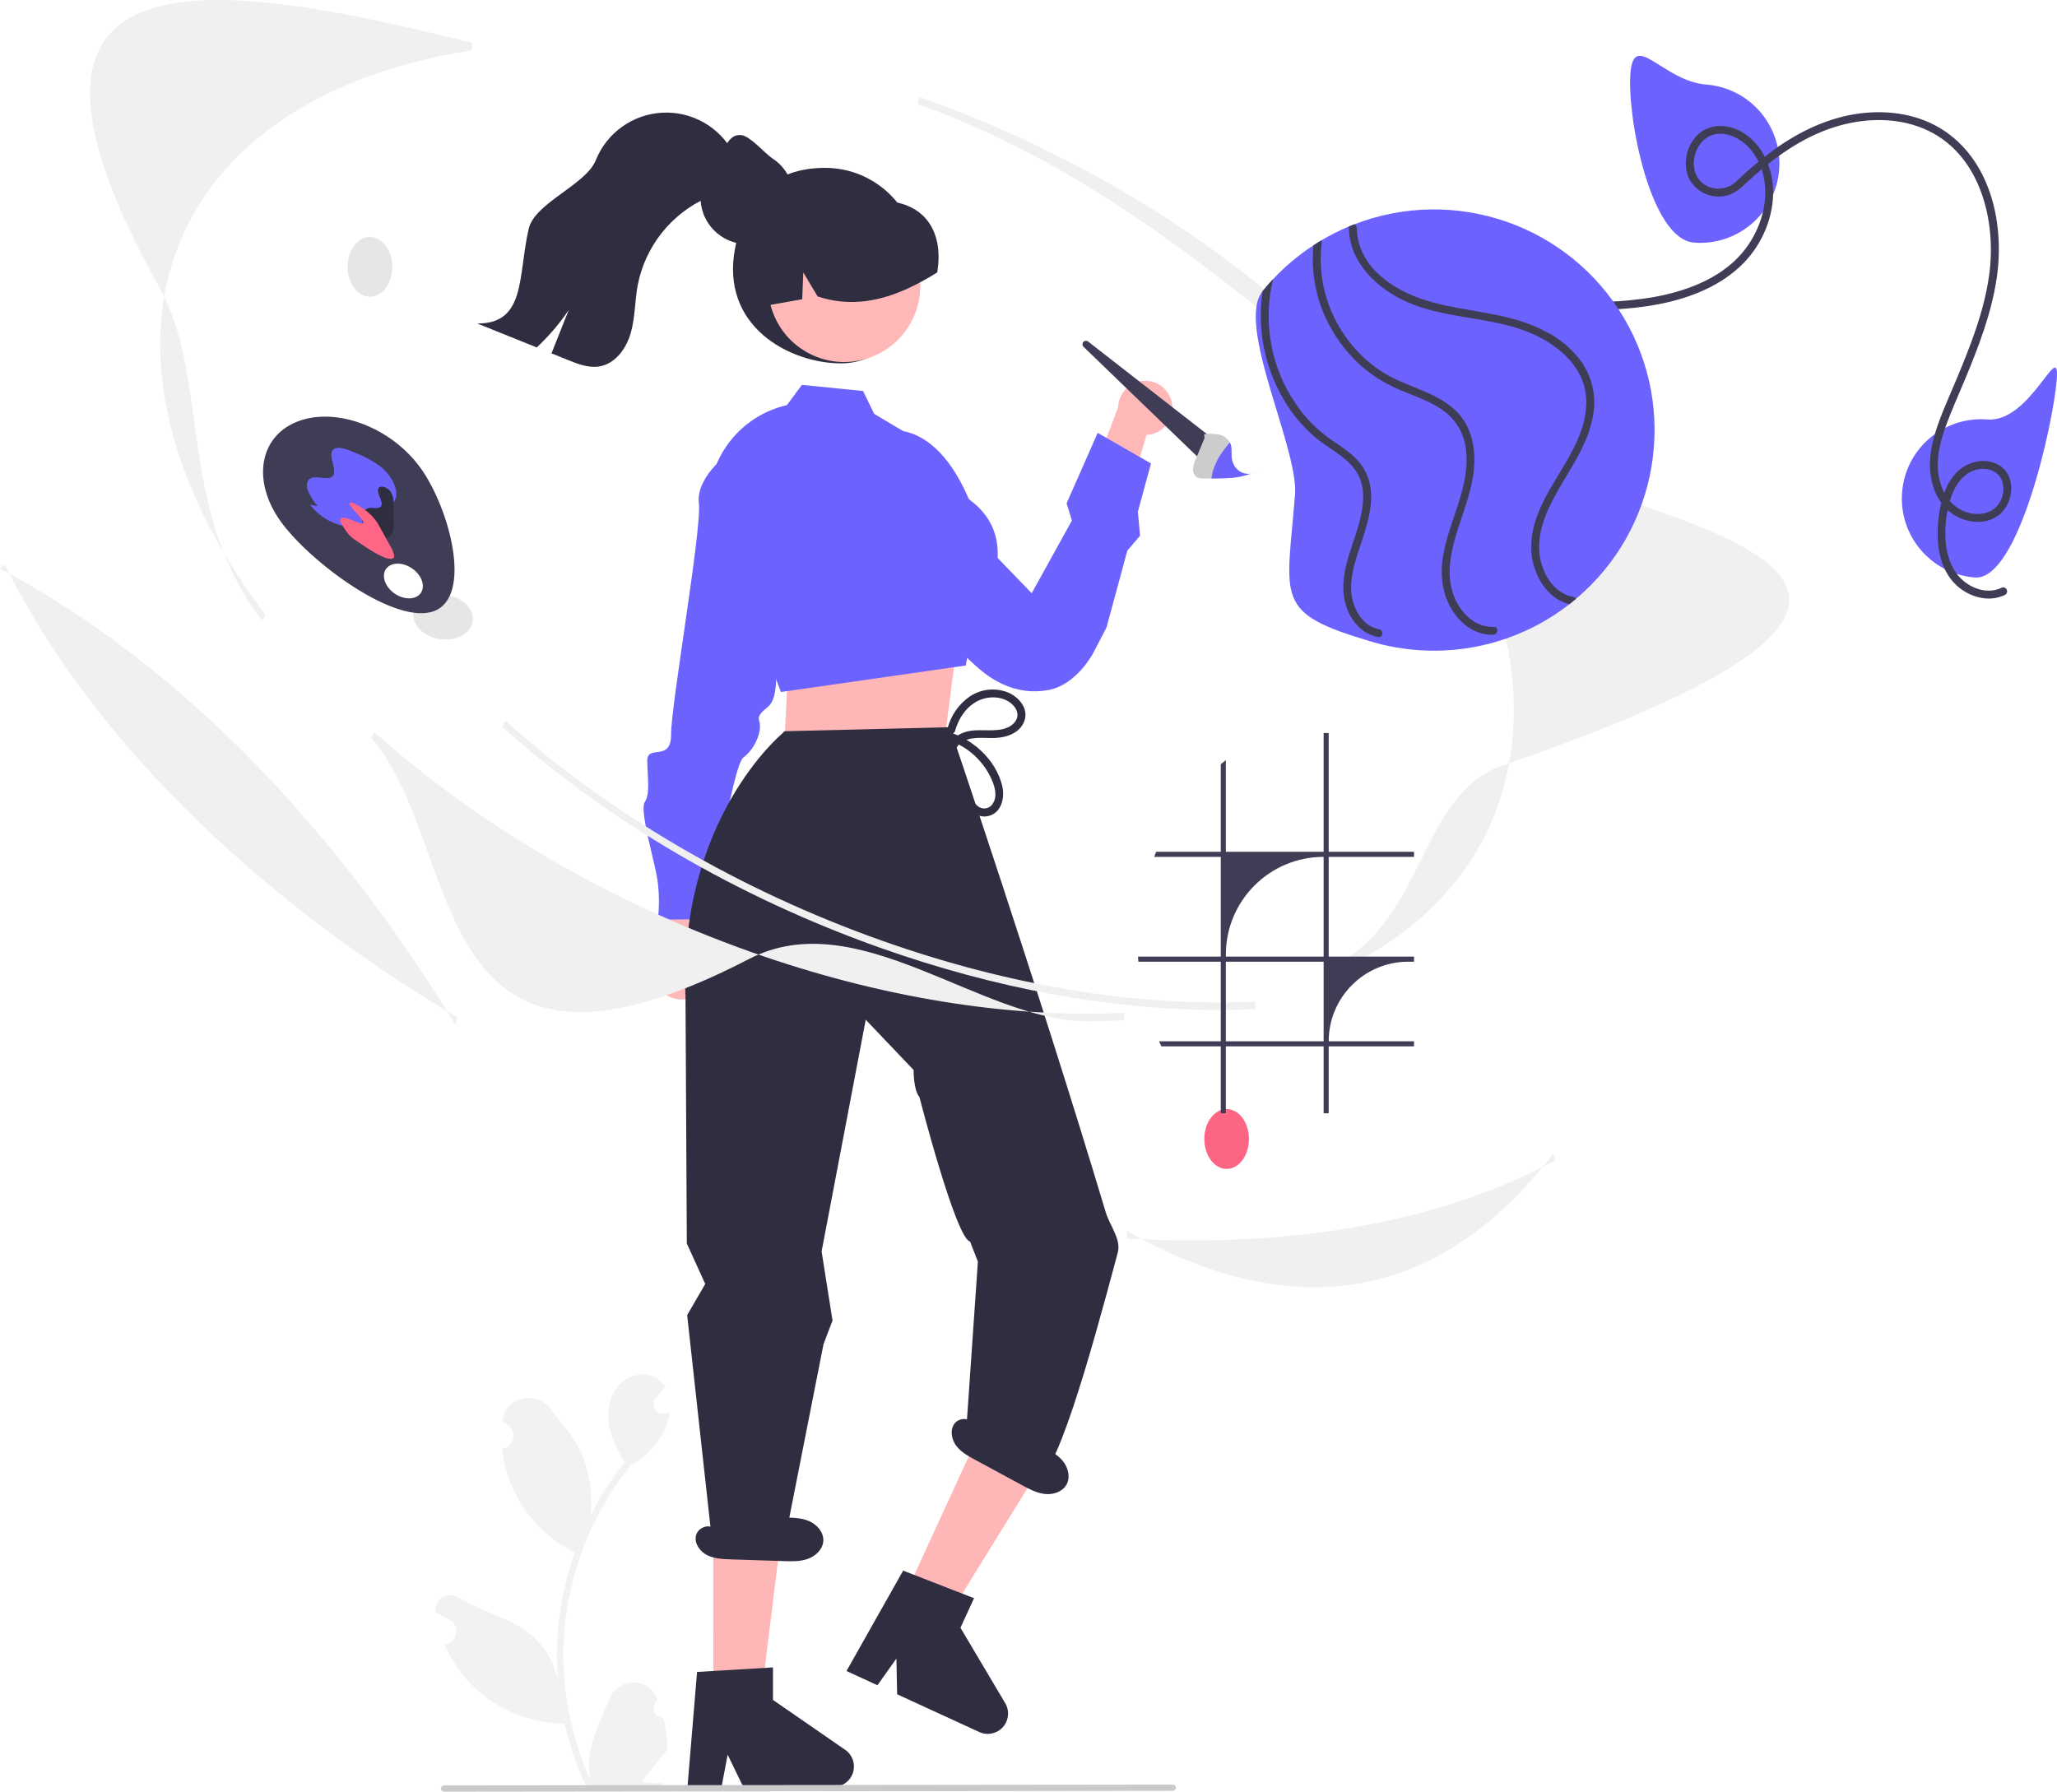
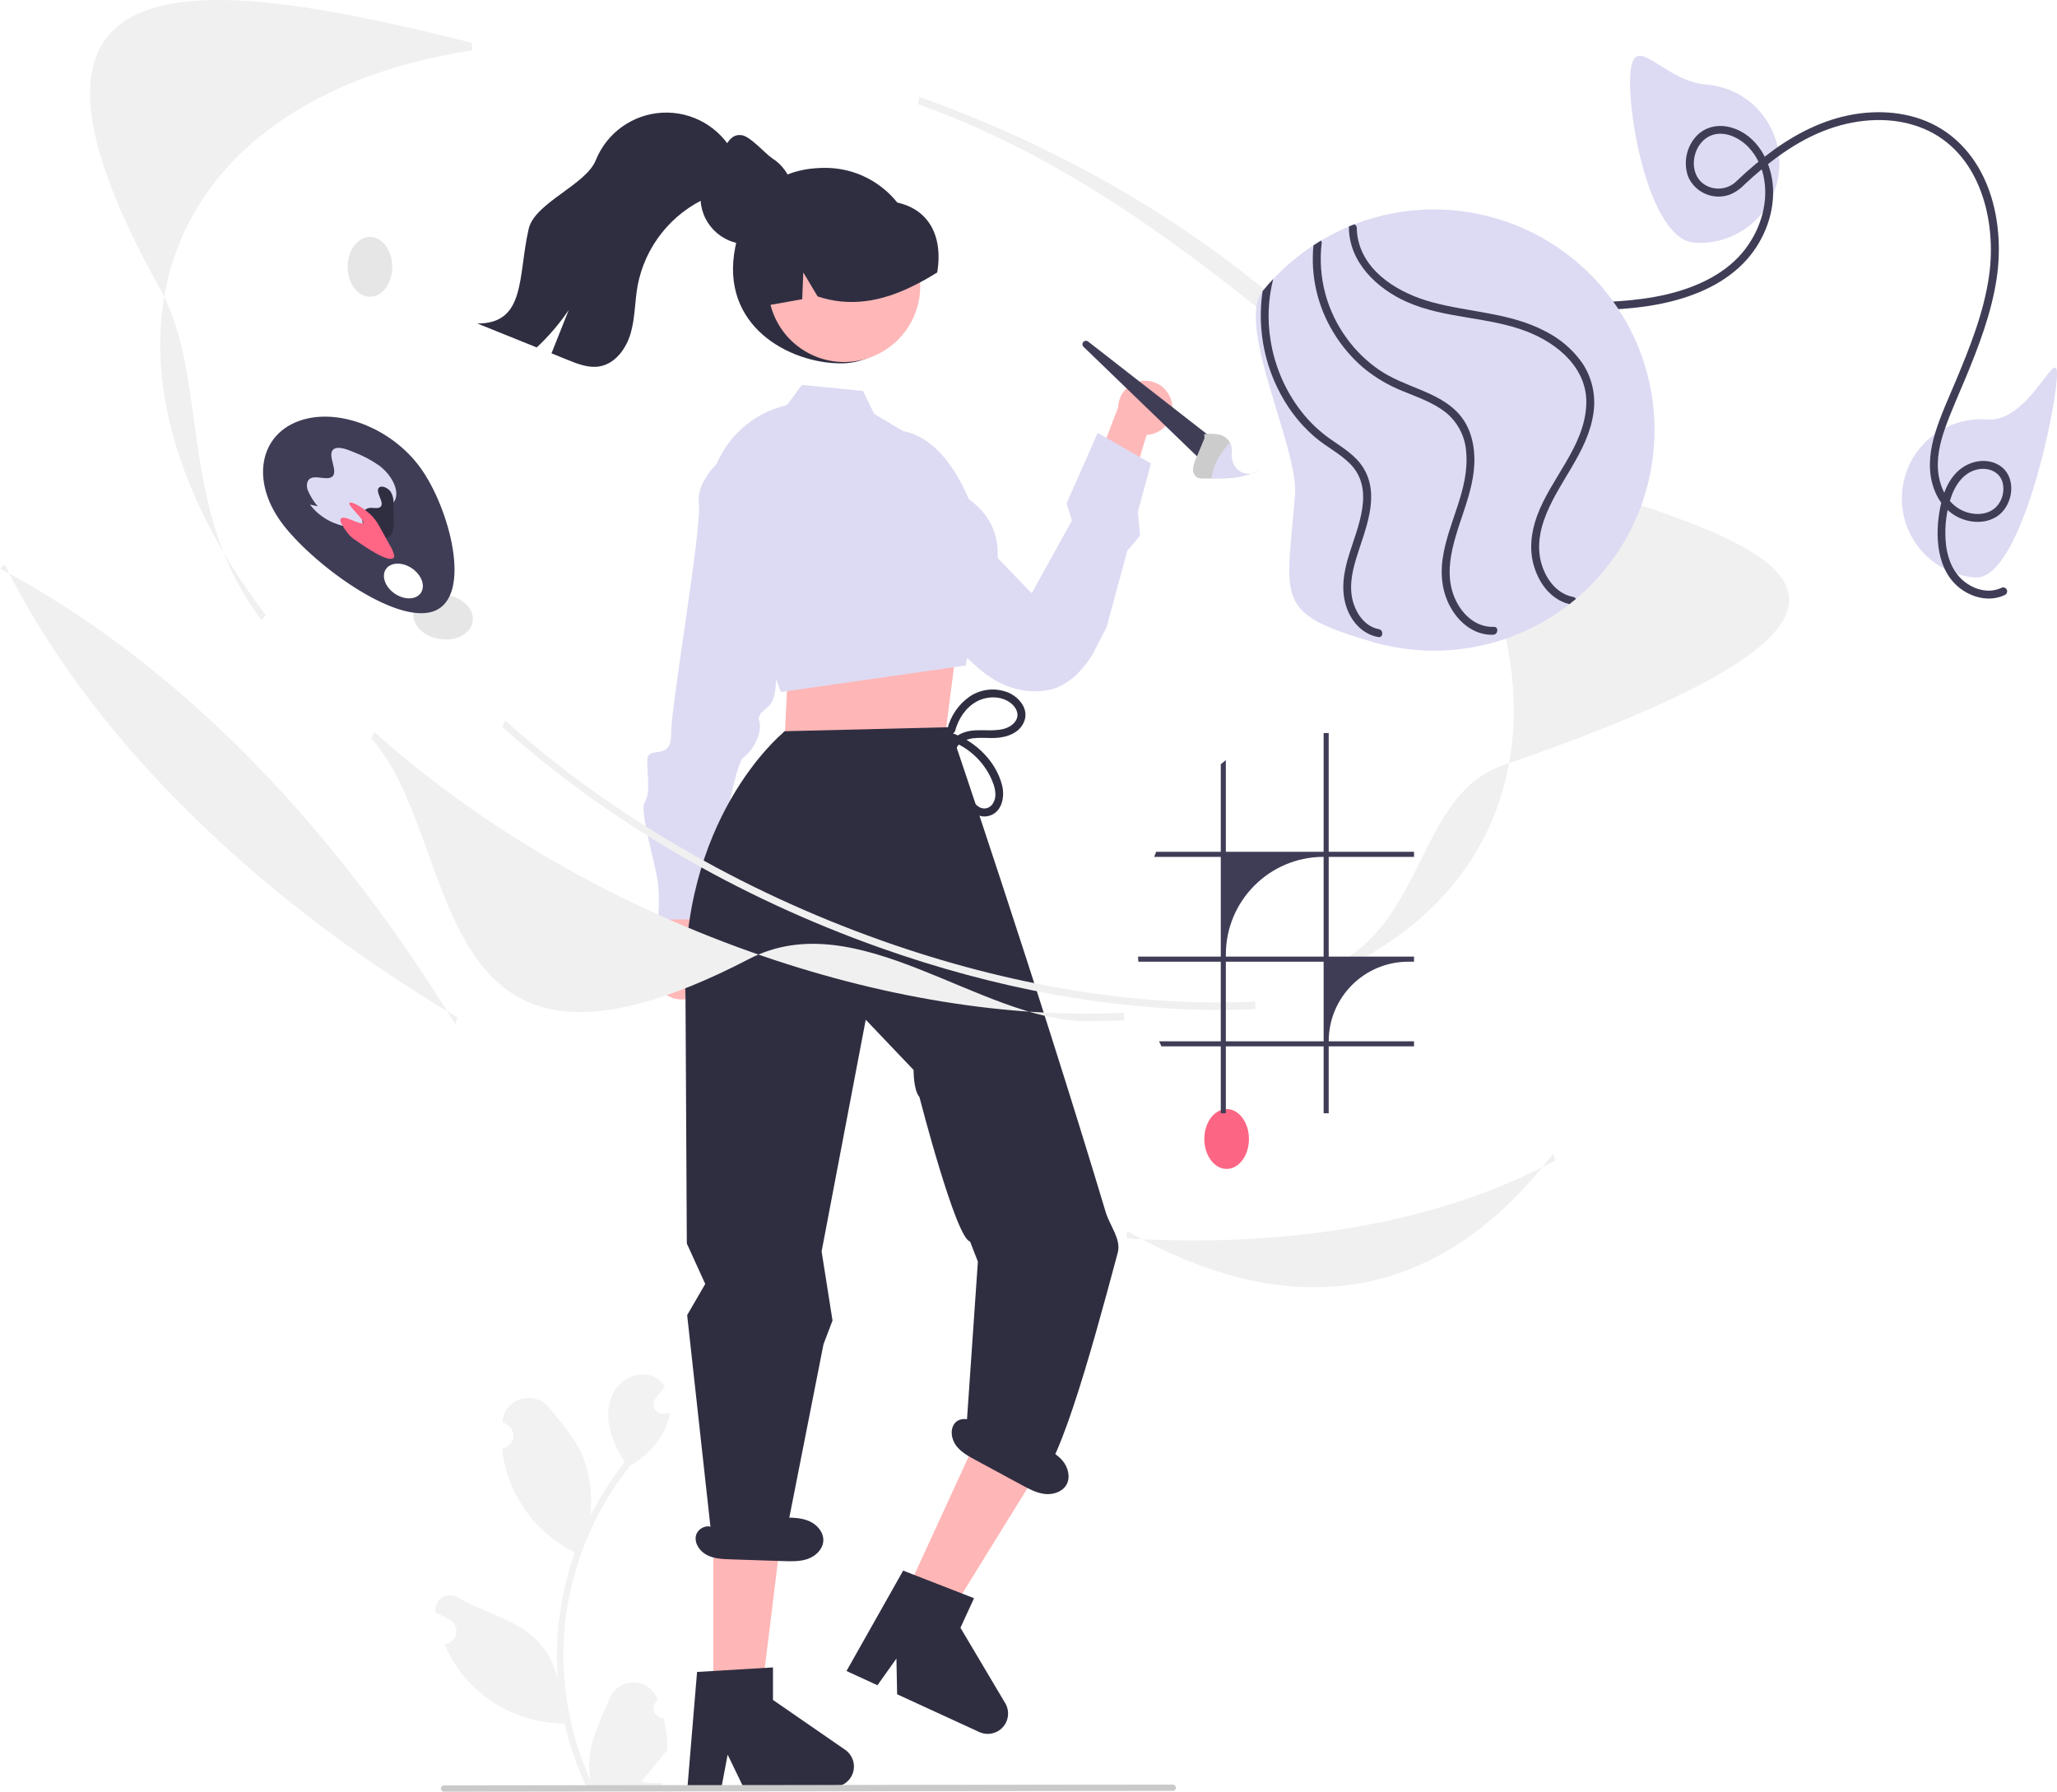
- <svg xmlns="http://www.w3.org/2000/svg" data-name="Layer 1" width="778.6" height="678.194" viewBox="0 0 778.6 678.194">
+ <svg xmlns="http://www.w3.org/2000/svg" data-name="Layer 1" width="778.6" height="678.194" preserveAspectRatio="none" viewBox="0 0 778.6 678.194">
  <path d="M461.855,761.164a3.613,3.613,0,0,1-2.619-6.263c.091-.362.156-.622.248-.984q-.049-.118-.098-.236a9.703,9.703,0,0,0-17.898.067c-2.927,7.051-6.654,14.113-7.572,21.568a28.705,28.705,0,0,0,.504,9.872,115.086,115.086,0,0,1-10.469-47.799,111.08,111.08,0,0,1,.689-12.392q.571-5.06,1.584-10.047a116.419,116.419,0,0,1,23.087-49.342A30.983,30.983,0,0,0,462.195,652.239a23.634,23.634,0,0,0,2.149-6.458c-.627.082-1.265.134-1.892.175-.195.01-.401.021-.597.031l-.074.003a3.58,3.58,0,0,1-2.94-5.832q.406-.5.813-.999c.411-.514.833-1.018,1.244-1.532a1.784,1.784,0,0,0,.134-.154c.473-.586.946-1.162,1.419-1.748a10.352,10.352,0,0,0-3.394-3.28c-4.741-2.777-11.281-.854-14.706,3.435-3.435,4.288-4.083,10.304-2.89,15.662a41.485,41.485,0,0,0,5.738,12.793c-.257.329-.525.648-.782.977a117.171,117.171,0,0,0-12.23,19.375,48.709,48.709,0,0,0-2.908-22.624c-2.783-6.715-8.001-12.37-12.595-18.175-5.519-6.973-16.835-3.93-17.807,4.909q-.014.128-.028.257,1.024.577,2.004,1.226a4.901,4.901,0,0,1-1.976,8.919l-.1.015a48.767,48.767,0,0,0,1.285,7.291,50.21,50.21,0,0,0,25,31.468c.401.206.792.411,1.193.607a119.597,119.597,0,0,0-6.438,30.296,113.434,113.434,0,0,0,.082,18.315l-.031-.216a29.974,29.974,0,0,0-10.232-17.308c-7.874-6.469-18.999-8.851-27.494-14.05a5.625,5.625,0,0,0-8.616,5.473q.017.114.035.227a32.926,32.926,0,0,1,3.692,1.779q1.024.578,2.004,1.226a4.901,4.901,0,0,1-1.976,8.919l-.1.015c-.072.01-.134.021-.206.031a48.808,48.808,0,0,0,8.978,14.058,50.254,50.254,0,0,0,36.446,15.991h.01a119.563,119.563,0,0,0,8.032,23.447H461.136c.103-.319.195-.648.288-.967a32.599,32.599,0,0,1-7.939-.473c2.129-2.612,4.257-5.245,6.386-7.857a1.781,1.781,0,0,0,.134-.154c1.08-1.337,2.17-2.663,3.25-4l.001-.002a47.75,47.75,0,0,0-1.399-12.164Z" transform="translate(-210.6999 -110.9029)" fill="#f2f2f2" />
  <path d="M558.01,209.444c0,19.33-9.67,39-29,39s-46-14-40-44c3.791-18.955,14.67-30,34-30A35,35,0,0,1,558.01,209.444Z" transform="translate(-210.6999 -110.9029)" fill="#2f2e41" />
  <path d="M476.924,485.619a10.761,10.761,0,0,0-2.303-16.339l8.462-37.293-18.599,6.998-5.184,34.341a10.819,10.819,0,0,0,17.624,12.293Z" transform="translate(-210.6999 -110.9029)" fill="#ffb8b8" />
-   <path d="M516.402,353.435l-12.982,1.321s3.395,19.231-1.914,23.562-3.169,4.311-3.138,7.521-2.058,8.581-6.308,11.832S478.973,458.828,478.973,458.828l-19.261.185a60.351,60.351,0,0,0-.144-14.981c-1.142-7.48-6.915-26.323-4.805-29.553s.999-9.172.937-15.592,9.123.674,9.021-10.027S476.399,311.011,475.236,301.391s10.526-18.294,10.526-18.294l10.701-.103Z" transform="translate(-210.6999 -110.9029)" fill="#6c63ff" />
+   <path d="M516.402,353.435l-12.982,1.321s3.395,19.231-1.914,23.562-3.169,4.311-3.138,7.521-2.058,8.581-6.308,11.832S478.973,458.828,478.973,458.828l-19.261.185a60.351,60.351,0,0,0-.144-14.981c-1.142-7.48-6.915-26.323-4.805-29.553s.999-9.172.937-15.592,9.123.674,9.021-10.027S476.399,311.011,475.236,301.391s10.526-18.294,10.526-18.294l10.701-.103Z" transform="translate(-210.6999 -110.9029)" fill="#dddbf3" />
  <path d="M654.214,263.129a10.196,10.196,0,0,1-9.52,12.402l-10.414,34.704L622.204,295.789l11.741-30.741a10.251,10.251,0,0,1,20.269-1.919Z" transform="translate(-210.6999 -110.9029)" fill="#ffb8b8" />
-   <path d="M544.268,274.432s25.176-9.439,38.825,42.254l18.119,18.766,15.222-27.506-2.013-6.525,11.765-26.671,20.171,11.576-4.965,18.311.839,9.052-4.82,5.63-7.89,29.098-4.936,9.507S618.36,370.096,607.494,372.101a28.137,28.137,0,0,1-8.783.249c-5.722-.747-11.993-3.384-18.437-9.205-23.908-21.594-38.048-38.252-38.048-38.252Z" transform="translate(-210.6999 -110.9029)" fill="#6c63ff" />
+   <path d="M544.268,274.432s25.176-9.439,38.825,42.254l18.119,18.766,15.222-27.506-2.013-6.525,11.765-26.671,20.171,11.576-4.965,18.311.839,9.052-4.82,5.63-7.89,29.098-4.936,9.507S618.36,370.096,607.494,372.101a28.137,28.137,0,0,1-8.783.249c-5.722-.747-11.993-3.384-18.437-9.205-23.908-21.594-38.048-38.252-38.048-38.252Z" transform="translate(-210.6999 -110.9029)" fill="#dddbf3" />
  <path d="M665.64,285.427l-44.817-43.252a1.326,1.326,0,0,1,1.736-2l47.52,37.022Z" transform="translate(-210.6999 -110.9029)" fill="#3f3d56" />
  <path d="M684.098,290.221a30.252,30.252,0,0,1-6.952,1.553c-1.206.119-2.416.161-3.616.175-.421.015-.848.016-1.266.022-.997.015-1.994.029-3.001.041-.848.016-1.706.029-2.551.036-1.244.019-2.61-.007-3.502-.881a3.919,3.919,0,0,1-.881-3.237,13.193,13.193,0,0,1,1.075-3.451c1.075-2.588,2.16-5.172,3.235-7.759l-.168-1.448a17.109,17.109,0,0,1,5.936.182,6.104,6.104,0,0,1,3.805,2.912,5.142,5.142,0,0,1,.403,1.013c.421,1.542.118,3.253.299,4.867a8.339,8.339,0,0,0,.186.996,6.777,6.777,0,0,0,3.598,4.51A6.26,6.26,0,0,0,684.098,290.221Z" transform="translate(-210.6999 -110.9029)" fill="#ccc" />
  <path d="M687.249,288.967a7.187,7.187,0,0,1-3.151,1.254A33.746,33.746,0,0,0,687.249,288.967Z" transform="translate(-210.6999 -110.9029)" fill="#e6e6e6" />
-   <path d="M684.098,290.221a30.252,30.252,0,0,1-6.952,1.553c-1.206.119-2.416.161-3.616.175-.421.015-.848.016-1.266.022-.997.015-1.994.029-3.001.041a14.575,14.575,0,0,1,.227-1.505c.94-4.642,3.671-8.59,6.723-12.141a5.142,5.142,0,0,1,.403,1.013c.421,1.542.118,3.253.299,4.867a8.339,8.339,0,0,0,.186.996,6.777,6.777,0,0,0,3.598,4.51A6.26,6.26,0,0,0,684.098,290.221Z" transform="translate(-210.6999 -110.9029)" fill="#6c63ff" />
+   <path d="M684.098,290.221a30.252,30.252,0,0,1-6.952,1.553c-1.206.119-2.416.161-3.616.175-.421.015-.848.016-1.266.022-.997.015-1.994.029-3.001.041a14.575,14.575,0,0,1,.227-1.505c.94-4.642,3.671-8.59,6.723-12.141a5.142,5.142,0,0,1,.403,1.013c.421,1.542.118,3.253.299,4.867a8.339,8.339,0,0,0,.186.996,6.777,6.777,0,0,0,3.598,4.51A6.26,6.26,0,0,0,684.098,290.221Z" transform="translate(-210.6999 -110.9029)" fill="#dddbf3" />
  <polygon points="299.8 250.089 298.019 258.576 296.505 289.88 357.341 281.643 362.012 245.395 355.555 234.785 299.8 250.089" fill="#ffb6b6" />
  <circle cx="530.233" cy="219.146" r="28.792" transform="translate(-127.0893 468.3822) rotate(-61.33671)" fill="#ffb7b7" />
-   <path d="M486.856,321.981l-7.917-20.57a38.089,38.089,0,0,1,29.497-37.126l.109-.025,5.693-7.671,23.131,2.314,4.24,8.665,16.761,9.98,19.063,22.321c6.003,4.311,9.57,9.838,10.601,16.43,2.191,13.995-7.608,27.997-8.773,29.603L576.257,362.815,506.821,372.766l-.53.067Z" transform="translate(-210.6999 -110.9029)" fill="#6c63ff" />
+   <path d="M486.856,321.981l-7.917-20.57a38.089,38.089,0,0,1,29.497-37.126l.109-.025,5.693-7.671,23.131,2.314,4.24,8.665,16.761,9.98,19.063,22.321c6.003,4.311,9.57,9.838,10.601,16.43,2.191,13.995-7.608,27.997-8.773,29.603L576.257,362.815,506.821,372.766l-.53.067Z" transform="translate(-210.6999 -110.9029)" fill="#dddbf3" />
  <path d="M500.101,226.694c.261-.041.522-.096.783-.137,4.491-.797,8.982-1.579,13.46-2.39l.412-10.15,5.425,9.092c12.375,4.107,23.953,1.786,34.844-3.337A98.372,98.372,0,0,0,565.463,214.017c2.343-14.297-3.568-25.564-18.747-27.002-.471-.045-.81-.439-1.222-.646a.013.013,0,0,1-.014-.014c-.7-.33-1.415-.645-2.129-.934a31.716,31.716,0,0,0-33.292,6.455C501.268,200.269,497.313,214.127,500.101,226.694Z" transform="translate(-210.6999 -110.9029)" fill="#2f2e41" />
  <polygon points="342.209 604.549 358.727 612.139 395.863 552.037 371.484 540.835 342.209 604.549" fill="#ffb6b6" />
  <path d="M552.556,705.421l26.828,10.441-5.141,11.187,16.946,28.553a7.691,7.691,0,0,1-9.825,10.914L550.278,752.23l-.273-13.528-7.177,10.105-11.721-5.386Z" transform="translate(-210.6999 -110.9029)" fill="#2f2e41" />
  <polygon points="270.001 641.839 288.18 641.839 296.828 571.721 269.998 571.722 270.001 641.839" fill="#ffb6b6" />
  <path d="M470.815,608.863l-.001-.188,6.828-11.767-6.972-15.317-.495-93.091c-2.746-67.272,36.282-99.609,36.589-99.927l.846-.88,62.59-1.532s32.897,96.573,59.031,183.59c1.545,5.143,5.913,10.216,4.555,15.307-10.776,40.385-23.567,86.094-31.776,87.385l-26-14,4.832-69.992-2.971-7.617c-5.322-.98-19.158-54.675-19.158-54.675-2.319-2.754-2.2-10.239-2.2-10.239l-18.122-19.027-16.703,87.702,4.13,26.158-3.418,8.994-14.638,74.254-.156,1.196-27.597-2.755Z" transform="translate(-210.6999 -110.9029)" fill="#2f2e41" />
  <path d="M474.545,743.775l28.737-1.715v12.312l27.321,18.869a7.691,7.691,0,0,1-4.37,14.019H492.021l-5.897-12.179-2.302,12.179H470.922Z" transform="translate(-210.6999 -110.9029)" fill="#2f2e41" />
  <path d="M511.132,185.641v.024a17.412,17.412,0,0,1-.572,4.466c-.061.256-.134.523-.219.779v.012a17.664,17.664,0,0,1-10.89,11.341c-.377.146-.767.268-1.156.377a15.783,15.783,0,0,1-2.507.511,15.995,15.995,0,0,1-2.3.158,17.512,17.512,0,0,1-1.801-.085,17.039,17.039,0,0,1-4.101-.937,5.154,5.154,0,0,1-.608-.219,2.968,2.968,0,0,1-.292-.122,17.661,17.661,0,0,1-9.114-23.91l.012-.012a17.307,17.307,0,0,1,3.468-4.867c3.188-3.176,4.593-11.135,9.436-11.135a6.621,6.621,0,0,1,.694.024c3.249.11,9.254,7.12,11.81,8.774a17.223,17.223,0,0,1,4.843,4.587,17.44,17.44,0,0,1,2.847,6.279A17.669,17.669,0,0,1,511.132,185.641Z" transform="translate(-210.6999 -110.9029)" fill="#2f2e41" />
  <path d="M489.575,179.497c-2.74,3.19-7.03,4.43-10.9,6.09a45.855,45.855,0,0,0-26.64,33.5c-1.07,5.97-.93,12.15-2.62,17.97-1.68,5.82-5.84,11.53-11.81,12.54-4.04.69-8.09-.87-11.89-2.41q-3.135-1.26-6.27-2.53,3.27-8.205,6.53-16.41a83.161,83.161,0,0,1-12.11,14.17q-11.235-4.53-22.49-9.06c18.46.07,15.31-17.85,19.44-35.83,2.27-9.88,21.6-16.57,25.39-25.97a28.756,28.756,0,0,1,52.16-2.62C492.155,170.447,492.265,176.347,489.575,179.497Z" transform="translate(-210.6999 -110.9029)" fill="#2f2e41" />
  <path d="M567.981,390.569a27.25,27.25,0,0,1,18.686,16.926c.821,2.368,1.334,5.176-.078,7.428a3.787,3.787,0,0,1-4.656,1.765c-1.844-.759-3.114-2.645-4.051-4.315a54.66,54.66,0,0,1-3.194-7.327c-1.448-3.798-4.538-10.138-.127-13.107,3.71-2.497,8.622-1.527,12.797-1.698,4.511-.185,9.525-1.913,11.128-6.588,1.559-4.547-2.095-8.824-6.034-10.553a15.683,15.683,0,0,0-14.64,1.395,21.228,21.228,0,0,0-8.5,12.295,1.501,1.501,0,0,0,2.893.798c1.238-4.522,3.918-8.777,8.099-11.094,3.914-2.17,9.282-2.303,12.934.505,1.806,1.389,3.225,3.701,2.3,5.997-.849,2.107-3.06,3.36-5.164,3.868-4.76,1.151-9.738-.338-14.483,1.182-4.524,1.45-7.131,5.15-6.479,9.952a36.095,36.095,0,0,0,2.383,7.848,67.798,67.798,0,0,0,3.241,7.573c1.884,3.56,5.28,7.414,9.762,6.37,5.108-1.19,6.321-7.154,5.226-11.54-2.496-10.002-11.456-18.014-21.246-20.57a1.501,1.501,0,0,0-.798,2.893Z" transform="translate(-210.6999 -110.9029)" fill="#2f2e41" />
  <path d="M612.876,663.787c-2.121-2.508-5.146-4.038-8.086-5.502l-24.664-12.286-.702,4.377c-.932-2.879-5.51-3.091-7.365-.7s-1.262,6.004.548,8.43,4.558,3.939,7.219,5.38q8.852,4.791,17.704,9.582c2.749,1.488,5.588,3.005,8.695,3.344s6.589-.78,8.137-3.496C615.988,670.062,614.996,666.294,612.876,663.787Z" transform="translate(-210.6999 -110.9029)" fill="#2f2e41" />
  <path d="M516.928,686.663c-3.017-1.297-6.408-1.315-9.692-1.312q-13.777.011-27.555.022l1.326,4.23c-2.12-2.16-6.31-.305-6.903,2.663s1.552,5.936,4.255,7.298,5.837,1.489,8.862,1.589q10.06.333,20.119.667c3.124.104,6.341.193,9.274-.891,2.932-1.084,5.547-3.641,5.72-6.762C522.516,690.888,519.946,687.96,516.928,686.663Z" transform="translate(-210.6999 -110.9029)" fill="#2f2e41" />
  <path d="M671.798,493.197c-40.413,0-84.328-8.053-127.949-23.539-53.943-19.15-103.402-48.054-143.032-83.589l1.173-2.353c39.439,35.363,88.679,64.135,142.399,83.205,48.546,17.235,97.455,25.22,141.423,23.113l.076,2.829Q678.924,493.198,671.798,493.197Z" transform="translate(-210.6999 -110.9029)" fill="#f0f0f0" />
  <path d="M309.753,345.716c-32.38-42.744-19.539-91.529-38.51-125.563C198.537,89.713,288.065,101.731,389.286,127.097l.241,2.814c-64.423,9.942-106.791,43.098-116.242,90.966-7.345,37.201,6.133,80.82,37.95,122.821Z" transform="translate(-210.6999 -110.9029)" fill="#f0f0f0" />
  <path d="M622.169,497.444c-40.413,0-86.857-44.846-127.949-23.539-124.415,64.514-107.289-43.44-143.032-83.589l1.173-2.354c39.439,35.363,88.679,64.135,142.399,83.205,48.546,17.235,97.455,25.22,141.423,23.113l.076,2.829Q629.295,497.446,622.169,497.444Z" transform="translate(-210.6999 -110.9029)" fill="#f0f0f0" />
  <path d="M714.881,479.636l-.676-2.683c36.144-16.387,33.038-65.195,65.375-76.341,246.334-84.904,3.175-94.479-51.519-139.389-48.91-40.161-102.214-86.854-169.957-110.902l.54-2.738c68.039,24.154,128.69,63.744,170.78,111.478,42.302,47.973,60.839,98.501,52.197,142.275C774.807,435.856,751.728,462.931,714.881,479.636Z" transform="translate(-210.6999 -110.9029)" fill="#f0f0f0" />
  <path d="M382.998,498.628c-43.501-71.123-101.296-134.653-172.298-172.525L212.459,324.536C243.939,388.122,304.808,449.029,383.854,496.04Z" transform="translate(-210.6999 -110.9029)" fill="#f0f0f0" />
  <path d="M662.192,580.444q-12.286,0-24.992-.736l.091-2.829c62.476,35.545,118.21,27.092,161.3-29.34l.79,2.627C762.469,570.111,715.42,580.444,662.192,580.444Z" transform="translate(-210.6999 -110.9029)" fill="#f0f0f0" />
  <ellipse cx="464.297" cy="431.139" rx="8.447" ry="11.327" fill="#fd6584" />
  <ellipse cx="378.422" cy="344.442" rx="8.447" ry="11.327" transform="translate(-229.6173 555.9749) rotate(-81.36748)" fill="#e6e6e6" />
  <ellipse cx="140.033" cy="101.004" rx="8.447" ry="11.327" fill="#e6e6e6" />
  <path d="M369.929,288.11c-11.017-15.354-31.81-23.288-46.443-17.722-14.633,5.566-17.564,22.526-6.547,37.88s43.446,39.506,58.079,33.939S380.946,303.464,369.929,288.11Zm.068,47.225c-1.801,2.641-6.22,2.763-9.87.274s-5.149-6.649-3.348-9.289,6.22-2.763,9.87-.274S371.798,332.694,369.997,335.335Z" transform="translate(-210.6999 -110.9029)" fill="#3f3d56" />
-   <path d="M357.493,303.129q-2.058,1.663-4.116,3.327a16.216,16.216,0,0,1-5.85,3.458,15.912,15.912,0,0,1-8.98-.535,21.5,21.5,0,0,1-10.538-7.489l2.966.661a23.117,23.117,0,0,1-3.792-6.093c-.695-2.057-.307-4.144,1.57-4.707,2.149-.645,5.608.805,7.413-.237,3.12-1.802-2.009-8.513.834-10.583,1.657-1.206,4.971-.013,7.734,1.171a43.568,43.568,0,0,1,9.694,5.176c4.908,3.79,7.625,9.765,5.621,13.223A10.151,10.151,0,0,1,357.493,303.129Z" transform="translate(-210.6999 -110.9029)" fill="#6c63ff" />
+   <path d="M357.493,303.129q-2.058,1.663-4.116,3.327a16.216,16.216,0,0,1-5.85,3.458,15.912,15.912,0,0,1-8.98-.535,21.5,21.5,0,0,1-10.538-7.489l2.966.661a23.117,23.117,0,0,1-3.792-6.093c-.695-2.057-.307-4.144,1.57-4.707,2.149-.645,5.608.805,7.413-.237,3.12-1.802-2.009-8.513.834-10.583,1.657-1.206,4.971-.013,7.734,1.171a43.568,43.568,0,0,1,9.694,5.176c4.908,3.79,7.625,9.765,5.621,13.223A10.151,10.151,0,0,1,357.493,303.129Z" transform="translate(-210.6999 -110.9029)" fill="#dddbf3" />
  <path d="M356.482,314.642c-2.399.328-5.175-1.516-7.491-3.217l-.589-.771a12.508,12.508,0,0,1-.598-4.582,3.18,3.18,0,0,1,2.703-2.904c1.407-.185,3.286.422,4.215-.393,1.797-1.574-2.371-5.914-.465-7.387,1.07-.827,3.342.233,4.322,1.655a7.478,7.478,0,0,1,1.057,4.409q.048,3.401.095,6.801a11.419,11.419,0,0,1-.4,3.976A3.522,3.522,0,0,1,356.482,314.642Z" transform="translate(-210.6999 -110.9029)" fill="#2f2e41" />
  <path d="M357.083,322.197c-3.326-.982-8.397-4.409-12.717-7.436l-1.286-1.119a23.377,23.377,0,0,1-3.395-5.048c-.498-1.365.143-2.162,2.351-1.503,1.955.584,5.033,2.242,5.944,1.915,1.76-.632-6.719-7.395-4.745-7.864,1.108-.263,5.013,2.08,7.227,4.083a17.546,17.546,0,0,1,3.972,5.123q1.941,3.529,3.882,7.057a10.837,10.837,0,0,1,1.603,3.875C359.946,322.281,359.101,322.793,357.083,322.197Z" transform="translate(-210.6999 -110.9029)" fill="#ff6584" />
-   <path d="M827.835,138.641c1.305-16.517,12.235,2.973,28.752,4.278a30,30,0,1,1-4.725,59.814C835.345,201.427,826.53,155.158,827.835,138.641Z" transform="translate(-210.6999 -110.9029)" fill="#6c63ff" />
-   <path d="M930.665,297.231a30,30,0,0,1,32.269-27.544c16.517,1.305,27.566-31.495,26.261-14.978s-14.469,76.097-30.986,74.792A30,30,0,0,1,930.665,297.231Z" transform="translate(-210.6999 -110.9029)" fill="#6c63ff" />
+   <path d="M827.835,138.641c1.305-16.517,12.235,2.973,28.752,4.278a30,30,0,1,1-4.725,59.814C835.345,201.427,826.53,155.158,827.835,138.641Z" transform="translate(-210.6999 -110.9029)" fill="#dddbf3" />
+   <path d="M930.665,297.231a30,30,0,0,1,32.269-27.544c16.517,1.305,27.566-31.495,26.261-14.978s-14.469,76.097-30.986,74.792A30,30,0,0,1,930.665,297.231Z" transform="translate(-210.6999 -110.9029)" fill="#dddbf3" />
  <path d="M968.316,333.383c-4.516,2.177-9.732.893-13.631-1.981-4.434-3.27-6.62-8.471-7.343-13.806a42.492,42.492,0,0,1,1.406-17.071c1.541-5.34,4.845-10.882,10.746-11.984,3.933-.734,8.131.944,9.221,5.029a9.836,9.836,0,0,1-2.526,9.311c-3.53,3.392-9.196,3.134-13.296.978-4.822-2.535-7.483-7.608-8.362-12.824-1.044-6.201.414-12.432,2.489-18.265,2.255-6.34,5.064-12.491,7.643-18.703,5.031-12.115,9.757-24.49,11.761-37.518,3.061-19.901-1.705-43.52-19.153-55.703-9.419-6.577-21.231-8.44-32.468-7.024-11.851,1.493-22.741,6.693-32.384,13.578a137.506,137.506,0,0,0-14.259,11.916,9.82,9.82,0,0,1-10.699,2.267c-9.274-3.774-6.318-18.864,3.241-19.989,4.343-.511,8.817,1.912,11.763,4.94a23.284,23.284,0,0,1,6.016,12.418c1.635,9.792-1.995,20.142-8.301,27.627-7.124,8.456-17.951,13.216-28.49,15.723-11.999,2.855-24.341,3-36.606,3.272-12.552.278-25.252.755-37.367,4.356a92.343,92.343,0,0,0-27.226,13.379,96.454,96.454,0,0,0-35.63,48.079,88.352,88.352,0,0,0-3.37,14.384c-.283,1.911,2.709,2.139,2.991.236,3.154-21.274,14.673-40.838,30.863-54.843a91.476,91.476,0,0,1,27.319-16.389c12.038-4.567,24.825-5.725,37.601-6.098,13.049-.381,26.215-.173,39.069-2.786,11.363-2.309,22.87-6.84,31.15-15.229,7.3-7.397,11.817-17.98,11.332-28.439-.451-9.732-5.811-20.138-15.74-23.03-4.659-1.357-9.661-.494-13.122,3.063a15.13,15.13,0,0,0-3.274,15.493,12.551,12.551,0,0,0,15.355,6.969,15.275,15.275,0,0,0,5.754-3.762c9.376-8.779,19.868-16.836,32.077-21.208,11.387-4.078,24.486-4.914,35.817-.211,21.451,8.903,27.896,34.742,24.898,55.789-1.962,13.774-7.177,26.816-12.511,39.575-2.724,6.515-5.751,12.989-7.836,19.746-1.867,6.05-2.804,12.542-1.273,18.775,1.336,5.44,4.499,10.44,9.559,13.076,4.596,2.394,10.429,2.807,14.932-.04,6.51-4.116,7.975-15.481.663-19.622C962.261,284.09,956.048,285.44,952.024,289.049c-4.511,4.046-6.354,10.105-7.284,15.904-1.757,10.957-.376,24.45,10.446,30.312,4.459,2.415,9.774,3.067,14.435.82a1.501,1.501,0,0,0-1.305-2.702Z" transform="translate(-210.6999 -110.9029)" fill="#3f3d56" />
-   <path d="M700.88,298.138c1.384-17.515-22.583-64.348-12.272-77.026q1.918-2.376,4.025-4.597a82.599,82.599,0,0,1,15.231-12.75c.942-.628,1.892-1.225,2.851-1.801a84.194,84.194,0,0,1,10.604-5.352c.663-.269,1.336-.536,2.01-.804a83.506,83.506,0,0,1,83.874,141.796c-.796.679-1.61,1.337-2.444,1.984a83.165,83.165,0,0,1-27.758,14.248c-.01-.001-.011.009-.021.008a83.831,83.831,0,0,1-46.27.207l-.02-.002c-.333-.097-.667-.193-1-.3C692.667,342.81,697.718,338.163,700.88,298.138Z" transform="translate(-210.6999 -110.9029)" fill="#6c63ff" />
+   <path d="M700.88,298.138c1.384-17.515-22.583-64.348-12.272-77.026q1.918-2.376,4.025-4.597a82.599,82.599,0,0,1,15.231-12.75c.942-.628,1.892-1.225,2.851-1.801a84.194,84.194,0,0,1,10.604-5.352c.663-.269,1.336-.536,2.01-.804a83.506,83.506,0,0,1,83.874,141.796c-.796.679-1.61,1.337-2.444,1.984a83.165,83.165,0,0,1-27.758,14.248c-.01-.001-.011.009-.021.008a83.831,83.831,0,0,1-46.27.207l-.02-.002c-.333-.097-.667-.193-1-.3C692.667,342.81,697.718,338.163,700.88,298.138Z" transform="translate(-210.6999 -110.9029)" fill="#dddbf3" />
  <path d="M721.279,196.99a1.581,1.581,0,0,1,.04-.378c.663-.269,1.336-.536,2.01-.804a1.5,1.5,0,0,1,.941,1.419,20.496,20.496,0,0,0,.517,4.505c2.899,12.828,16.031,20.305,27.755,23.509,14.345,3.932,29.759,3.986,43.14,11.092A37.888,37.888,0,0,1,809.504,248.157a26.922,26.922,0,0,1,4.387,18.754c-2.045,15.477-13.962,26.774-18.869,41.142-2.022,5.919-2.52,12.219-.219,18.139,1.95,5.029,5.801,9.617,11.336,10.656a1.453,1.453,0,0,1,1.064.756c-.796.679-1.61,1.337-2.444,1.984a14.578,14.578,0,0,1-2.9-1.002c-5.298-2.525-8.722-7.56-10.435-13.042-1.976-6.345-1.224-12.947.989-19.122,5.16-14.398,17.912-26.241,18.706-42.138.687-13.779-10.638-23.3-22.454-27.885-14.619-5.669-31.006-4.827-45.41-11.191C731.924,220.201,721.332,210.165,721.279,196.99Z" transform="translate(-210.6999 -110.9029)" fill="#3f3d56" />
  <path d="M707.864,203.765c.942-.628,1.892-1.225,2.851-1.801a1.248,1.248,0,0,1,.252,1.003,50.765,50.765,0,0,0,9.649,36.202,50.158,50.158,0,0,0,12.074,11.727c4.873,3.324,10.352,5.332,15.762,7.585,5.322,2.216,10.704,4.818,14.559,9.225,3.928,4.493,5.577,10.291,5.755,16.163.415,13.916-7.495,26.051-9.126,39.594-.728,6.041.142,12.039,3.516,17.21,2.918,4.464,7.486,7.714,12.969,7.505,1.812-.078,1.694,2.561.098,2.947a1.602,1.602,0,0,1-.335.044c-6.379.238-11.837-3.684-15.211-8.845-3.93-5.998-4.901-13.006-3.906-20.02,1.935-13.57,10.148-26.112,8.91-40.153a21.073,21.073,0,0,0-7.855-15.226c-4.744-3.695-10.538-5.647-16.035-7.927a55.6,55.6,0,0,1-15.151-8.961,54.893,54.893,0,0,1-11.245-13.337A53.18,53.18,0,0,1,707.864,203.765Z" transform="translate(-210.6999 -110.9029)" fill="#3f3d56" />
  <path d="M688.608,221.112q1.918-2.376,4.025-4.597a56.746,56.746,0,0,0-.974,23.376,58.902,58.902,0,0,0,11.663,26.832,51.603,51.603,0,0,0,10.67,10.202c4.607,3.273,9.697,6.133,12.748,11.068,6.617,10.714.568,23.538-2.684,34.235-1.705,5.583-2.861,11.581-.973,17.267,1.467,4.409,4.72,8.689,9.527,9.56,1.889.34,1.662,3.341-.236,2.991q-.534-.102-1.065-.235c-5.218-1.375-8.983-5.645-10.812-10.685-2.369-6.577-1.259-13.391.731-19.924,3.276-10.745,10.013-24.788.72-34.511-3.919-4.101-9.228-6.617-13.51-10.316a55.759,55.759,0,0,1-10.02-11.314A62.586,62.586,0,0,1,688.608,221.112Z" transform="translate(-210.6999 -110.9029)" fill="#3f3d56" />
  <path d="M745.924,435.247v-1.926h-32.294V388.383h-1.921v44.938H674.698V398.617q-.971.763-1.916,1.571v33.133H648.337c-.272.637-.533,1.279-.78,1.926H672.782v37.761H641.461c.03.647.074,1.284.128,1.926h31.192v30.125H649.414c.286.647.588,1.284.904,1.916H672.782v25.324h1.916v-25.324h37.011v25.324h1.921v-25.324h32.294v-1.916h-32.294a30.119,30.119,0,0,1,30.125-30.125h2.168v-1.926h-32.294V435.247Zm-34.215,69.813H674.698v-30.125h37.011Zm0-32.051H674.698v-.756a37.008,37.008,0,0,1,37.011-37.006Z" transform="translate(-210.6999 -110.9029)" fill="#3f3d56" />
  <path d="M654.569,788.79l-275.75.307a1.191,1.191,0,1,1,0-2.381l275.75-.307a1.191,1.191,0,1,1,0,2.381Z" transform="translate(-210.6999 -110.9029)" fill="#cacaca" />
</svg>
